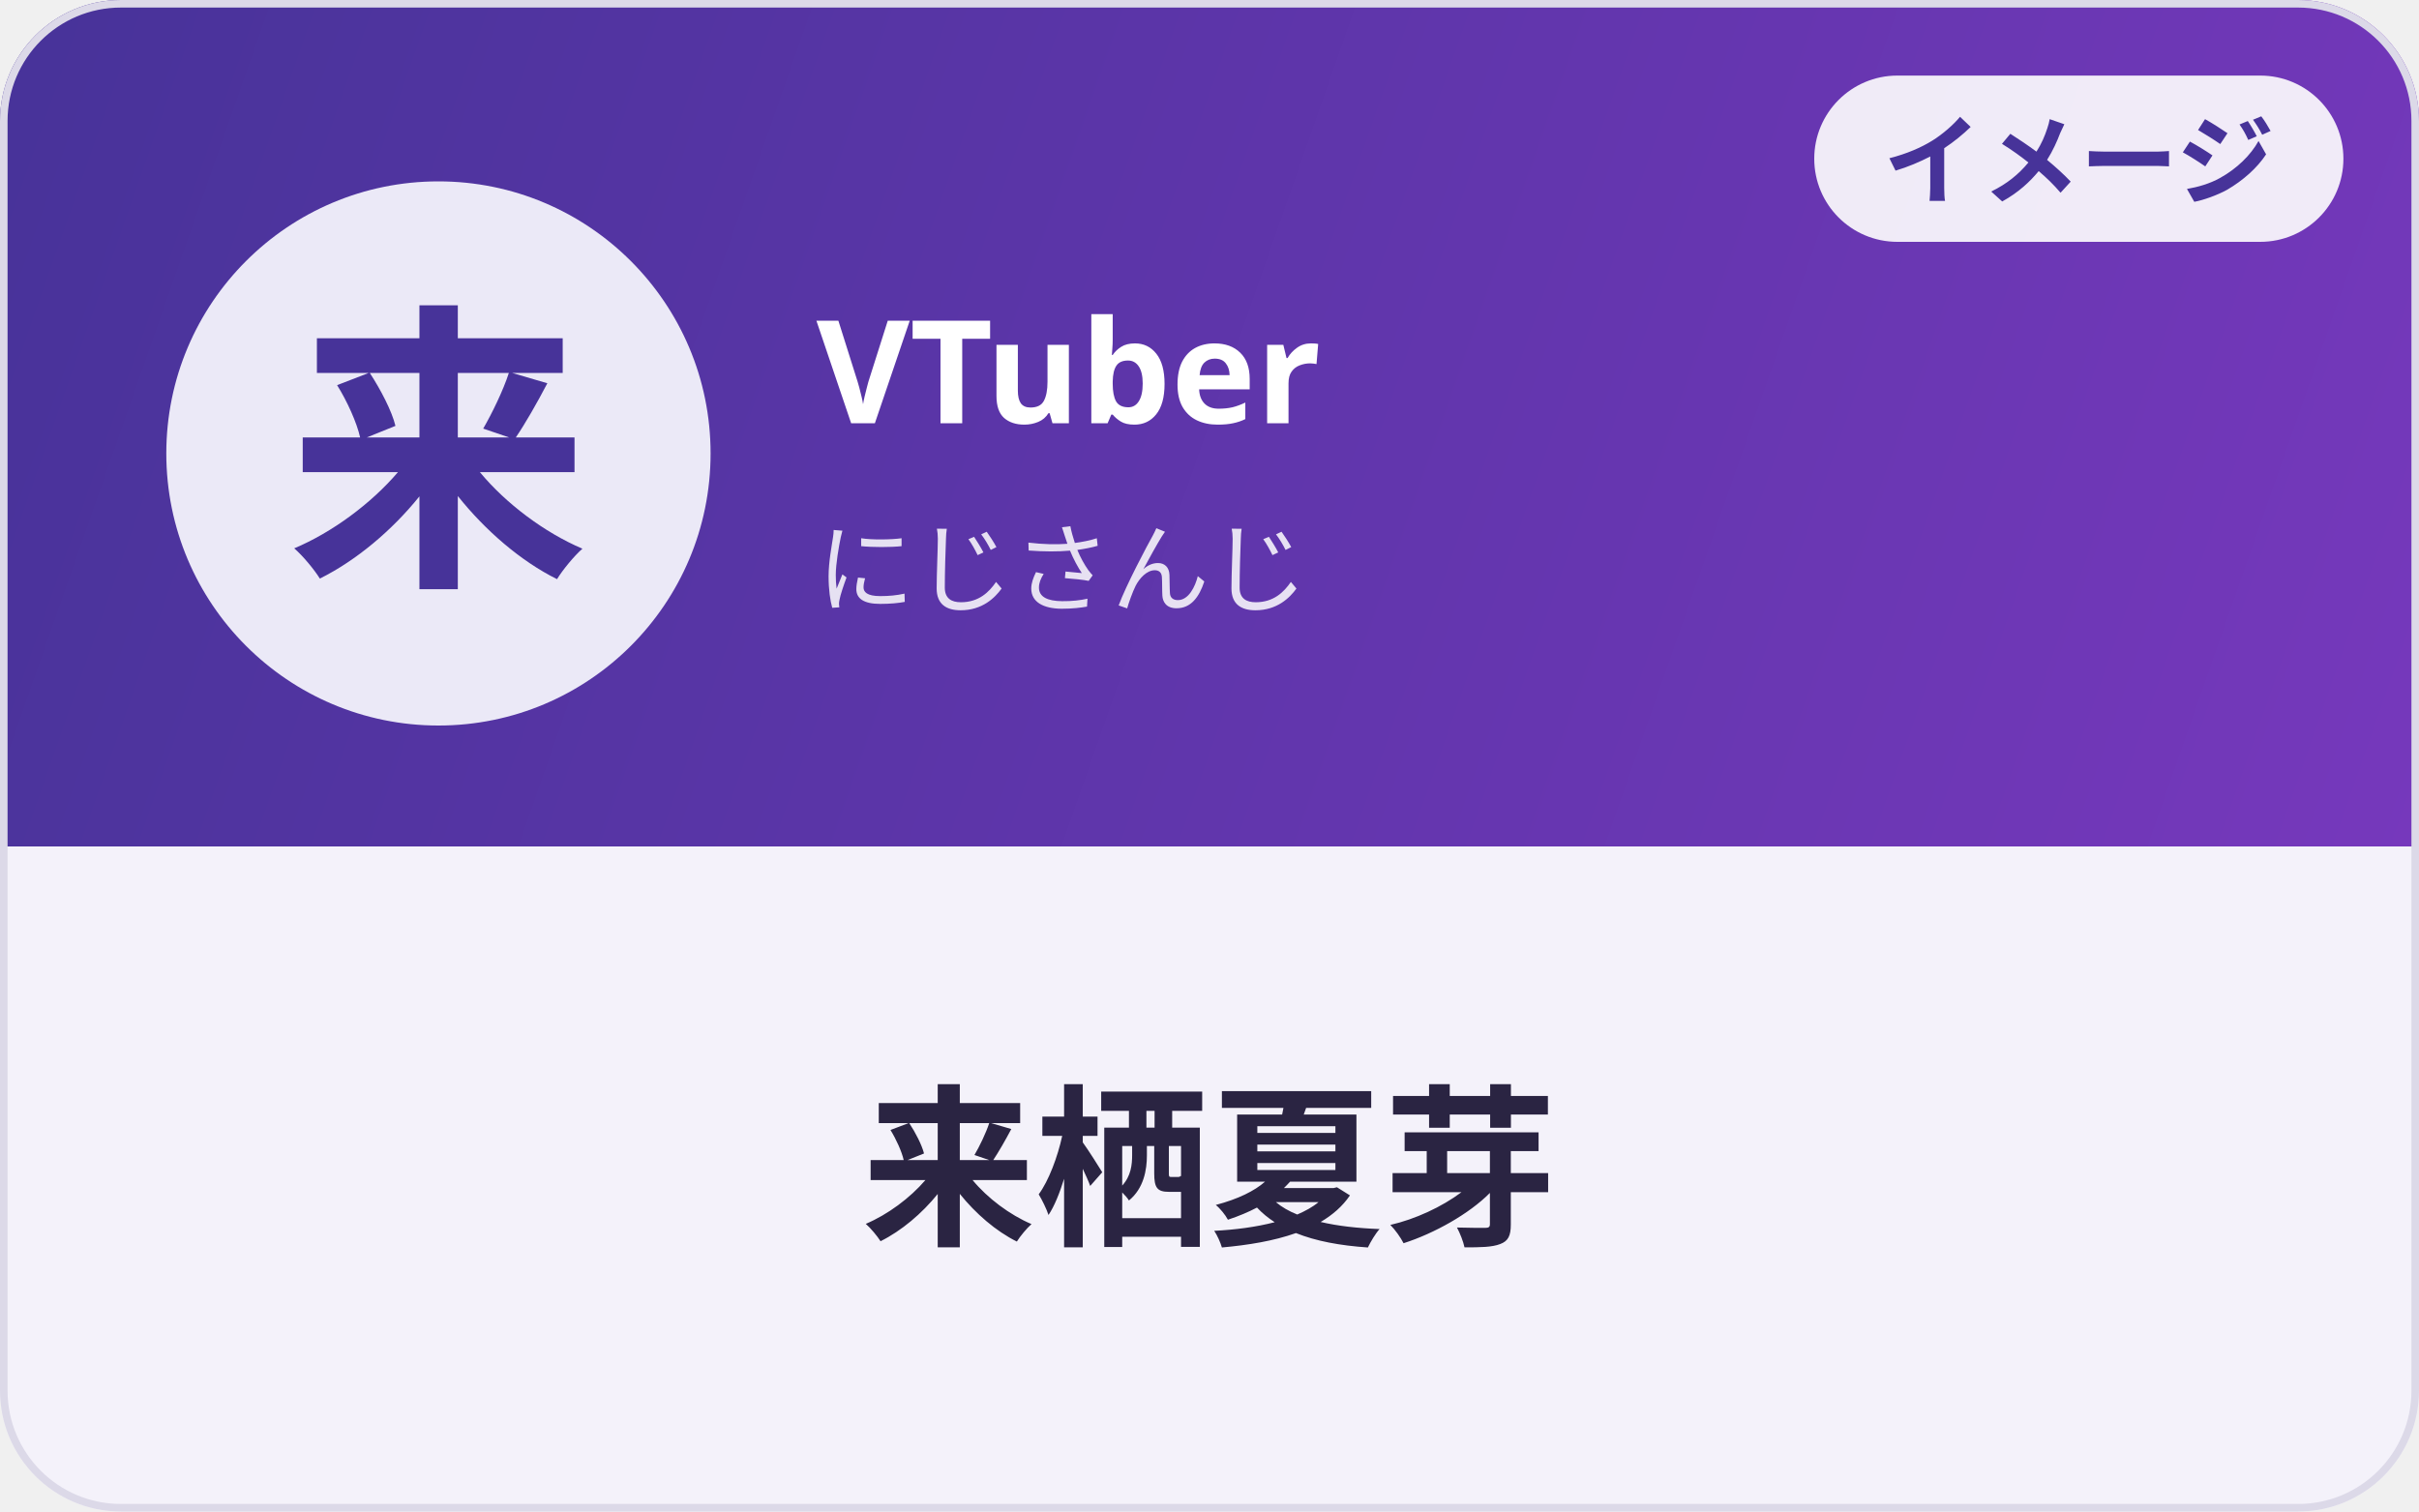
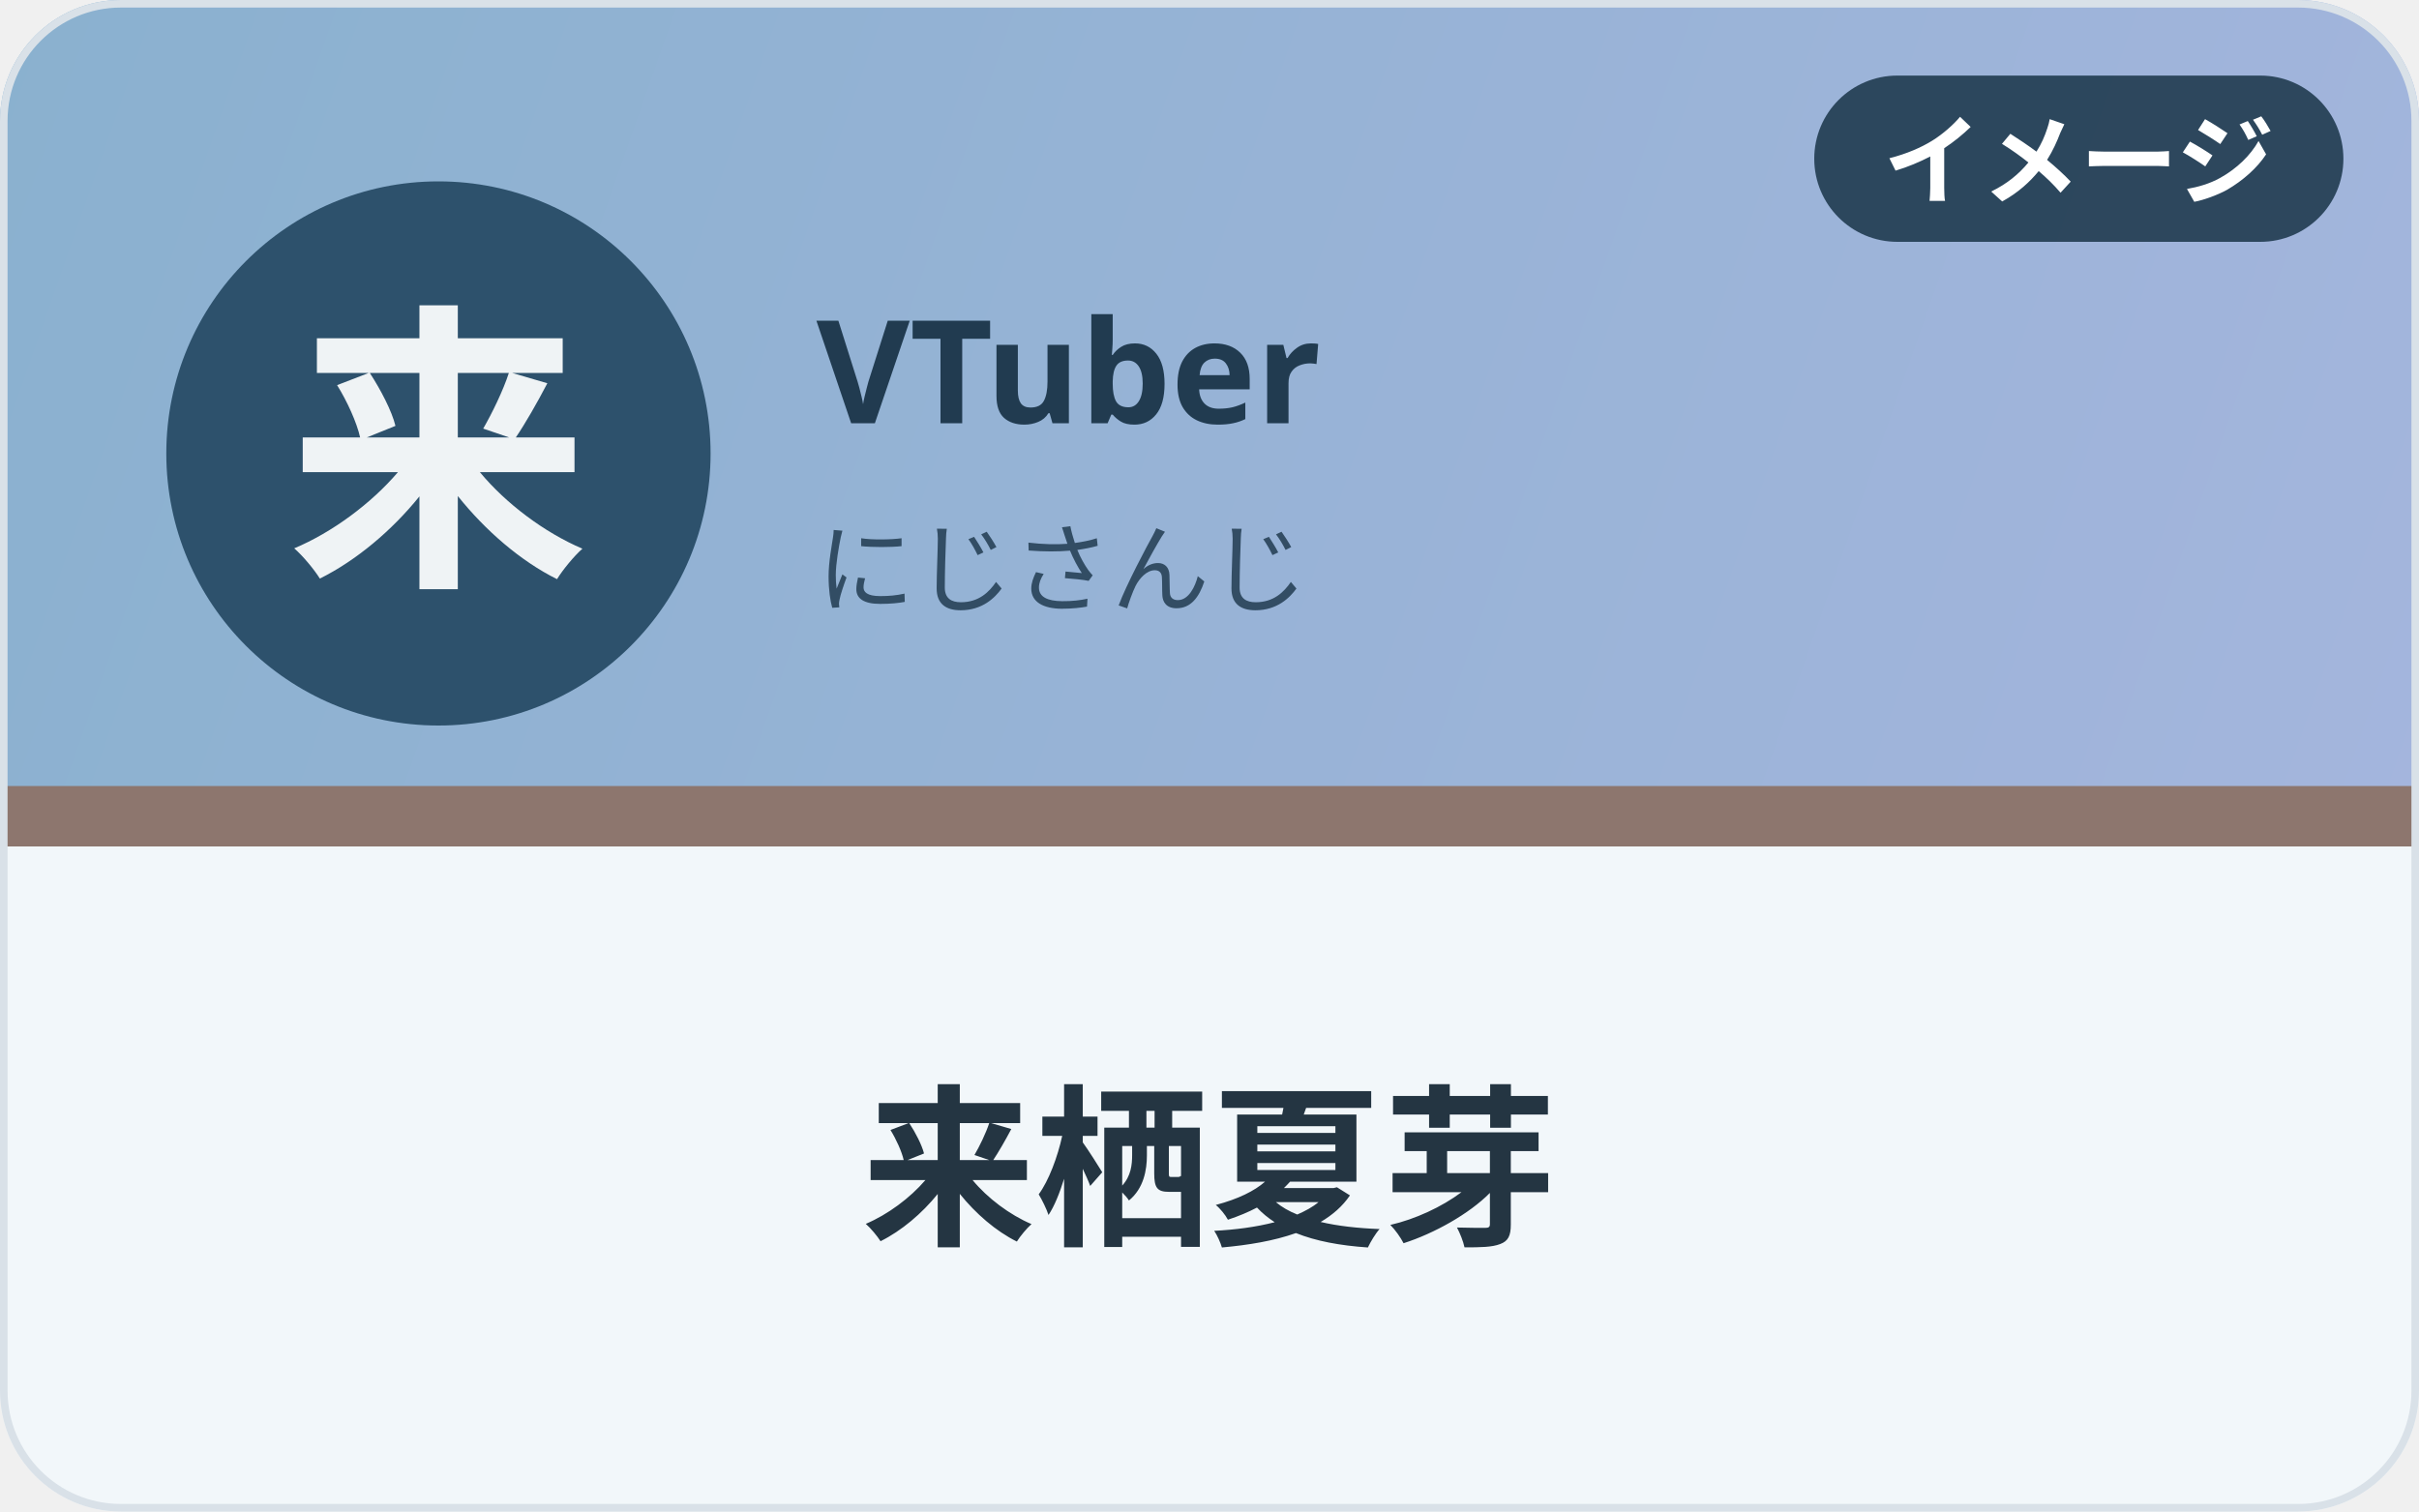
<svg xmlns="http://www.w3.org/2000/svg" viewBox="0 0 320 200" width="320" height="200" role="img" aria-label="来栖夏芽のイメージ画像">
  <defs>
    <linearGradient id="g5db6821418" gradientUnits="userSpaceOnUse" x1="0" y1="0" x2="320" y2="112">
-       <stop offset="0" stop-color="#473399" />
-       <stop offset="1" stop-color="#7638bc" />
+       <stop offset="0" stop-color="#8ab1cf" />
+       <stop offset="1" stop-color="#a4b5dd" />
    </linearGradient>
    <clipPath id="c5db6821418">
      <rect x="0" y="0" width="320" height="200" rx="16" />
    </clipPath>
  </defs>
  <g clip-path="url(#c5db6821418)" font-family="'Hiragino Sans','Noto Sans JP','Yu Gothic',sans-serif">
-     <rect x="0" y="0" width="320" height="200" fill="#f4f2fa" />
+     <rect x="0" y="0" width="320" height="200" fill="#f2f7fa" />
    <rect x="0" y="0" width="320" height="112" fill="url(#g5db6821418)" />
-     <circle cx="58" cy="60" r="36" fill="#ebe9f7" />
-     <text x="58" y="74.4" text-anchor="middle" font-size="40" font-weight="700" fill="#473399">来</text>
-     <text x="108" y="56" font-size="19" font-weight="700" fill="#ffffff">VTuber</text>
-     <text x="108" y="80" font-size="13" fill="#ffffff" fill-opacity="0.85">にじさんじ</text>
-     <rect x="240" y="10" width="70" height="22" rx="11" fill="#ffffff" fill-opacity="0.9" />
-     <text x="275" y="26" text-anchor="middle" font-size="13" font-weight="600" fill="#473399">イメージ</text>
-     <text x="160" y="163.0" text-anchor="middle" font-size="23" font-weight="700" fill="#2a2442">来栖夏芽</text>
+     <rect x="0" y="104" width="320" height="8" fill="#8d766e" />
+     <circle cx="58" cy="60" r="36" fill="#2d516c" />
+     <text x="58" y="74.4" text-anchor="middle" font-size="40" font-weight="700" fill="#eff3f5">来</text>
+     <text x="108" y="56" font-size="19" font-weight="700" fill="#213b50">VTuber</text>
+     <text x="108" y="80" font-size="13" fill="#213b50" fill-opacity="0.85">にじさんじ</text>
+     <rect x="240" y="10" width="70" height="22" rx="11" fill="#213b50" fill-opacity="0.9" />
+     <text x="275" y="26" text-anchor="middle" font-size="13" font-weight="600" fill="#ffffff">イメージ</text>
+     <text x="160" y="163.0" text-anchor="middle" font-size="23" font-weight="700" fill="#243542">来栖夏芽</text>
  </g>
-   <rect x="0.5" y="0.5" width="319" height="199" rx="15.5" fill="none" stroke="#dcd9e8" />
+   <rect x="0.5" y="0.5" width="319" height="199" rx="15.5" fill="none" stroke="#d9e1e8" />
</svg>
